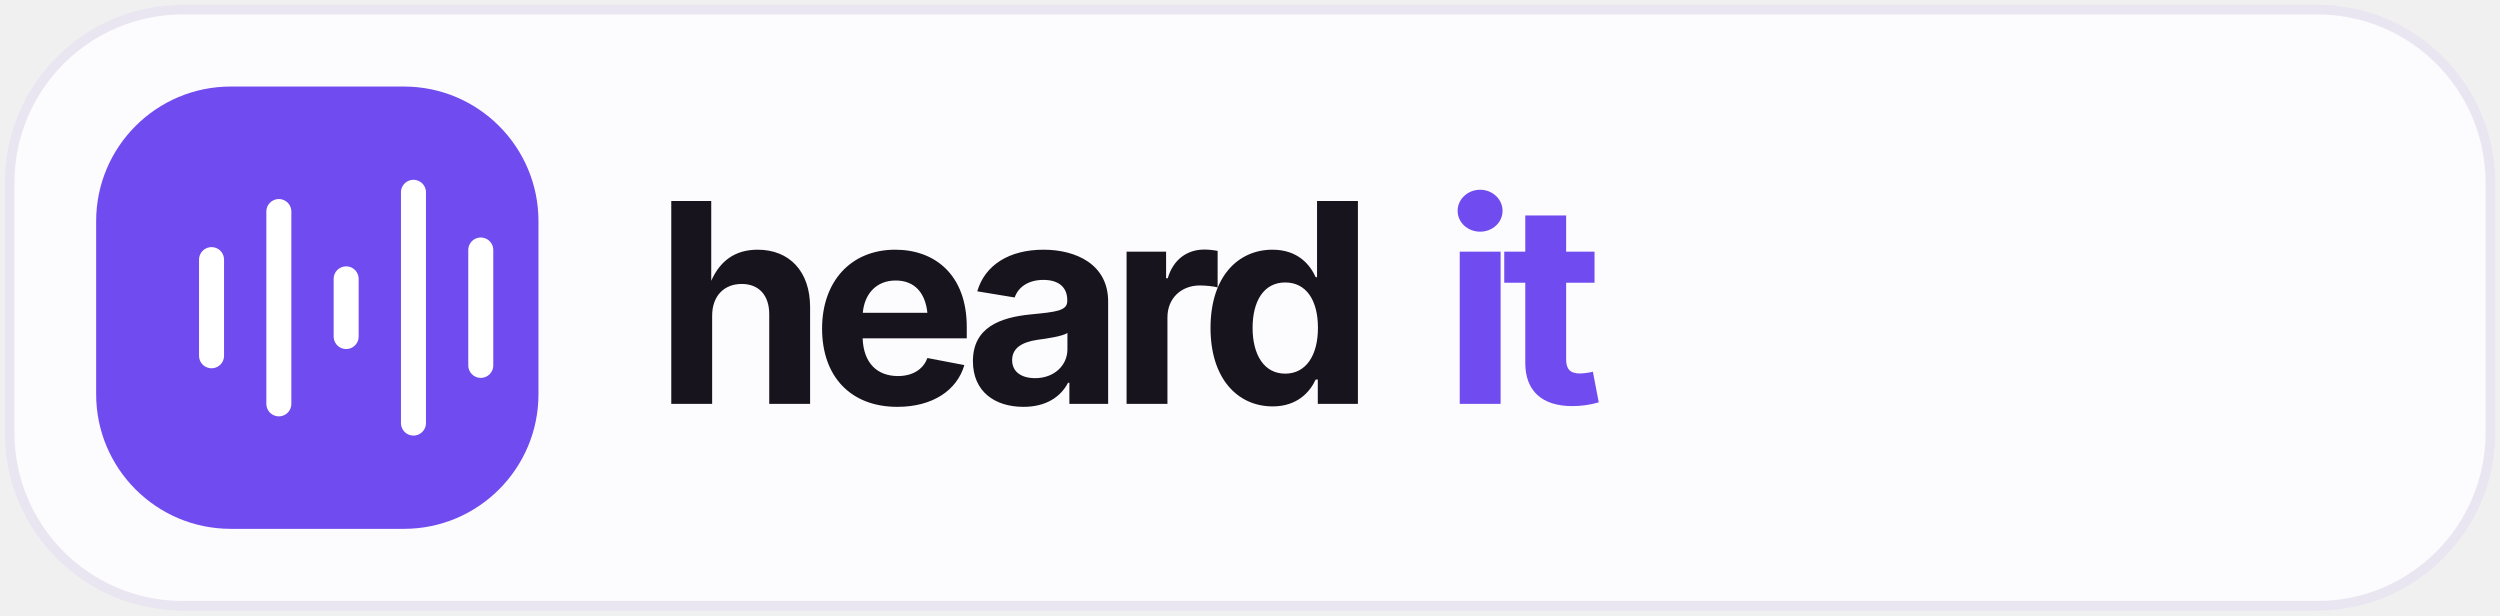
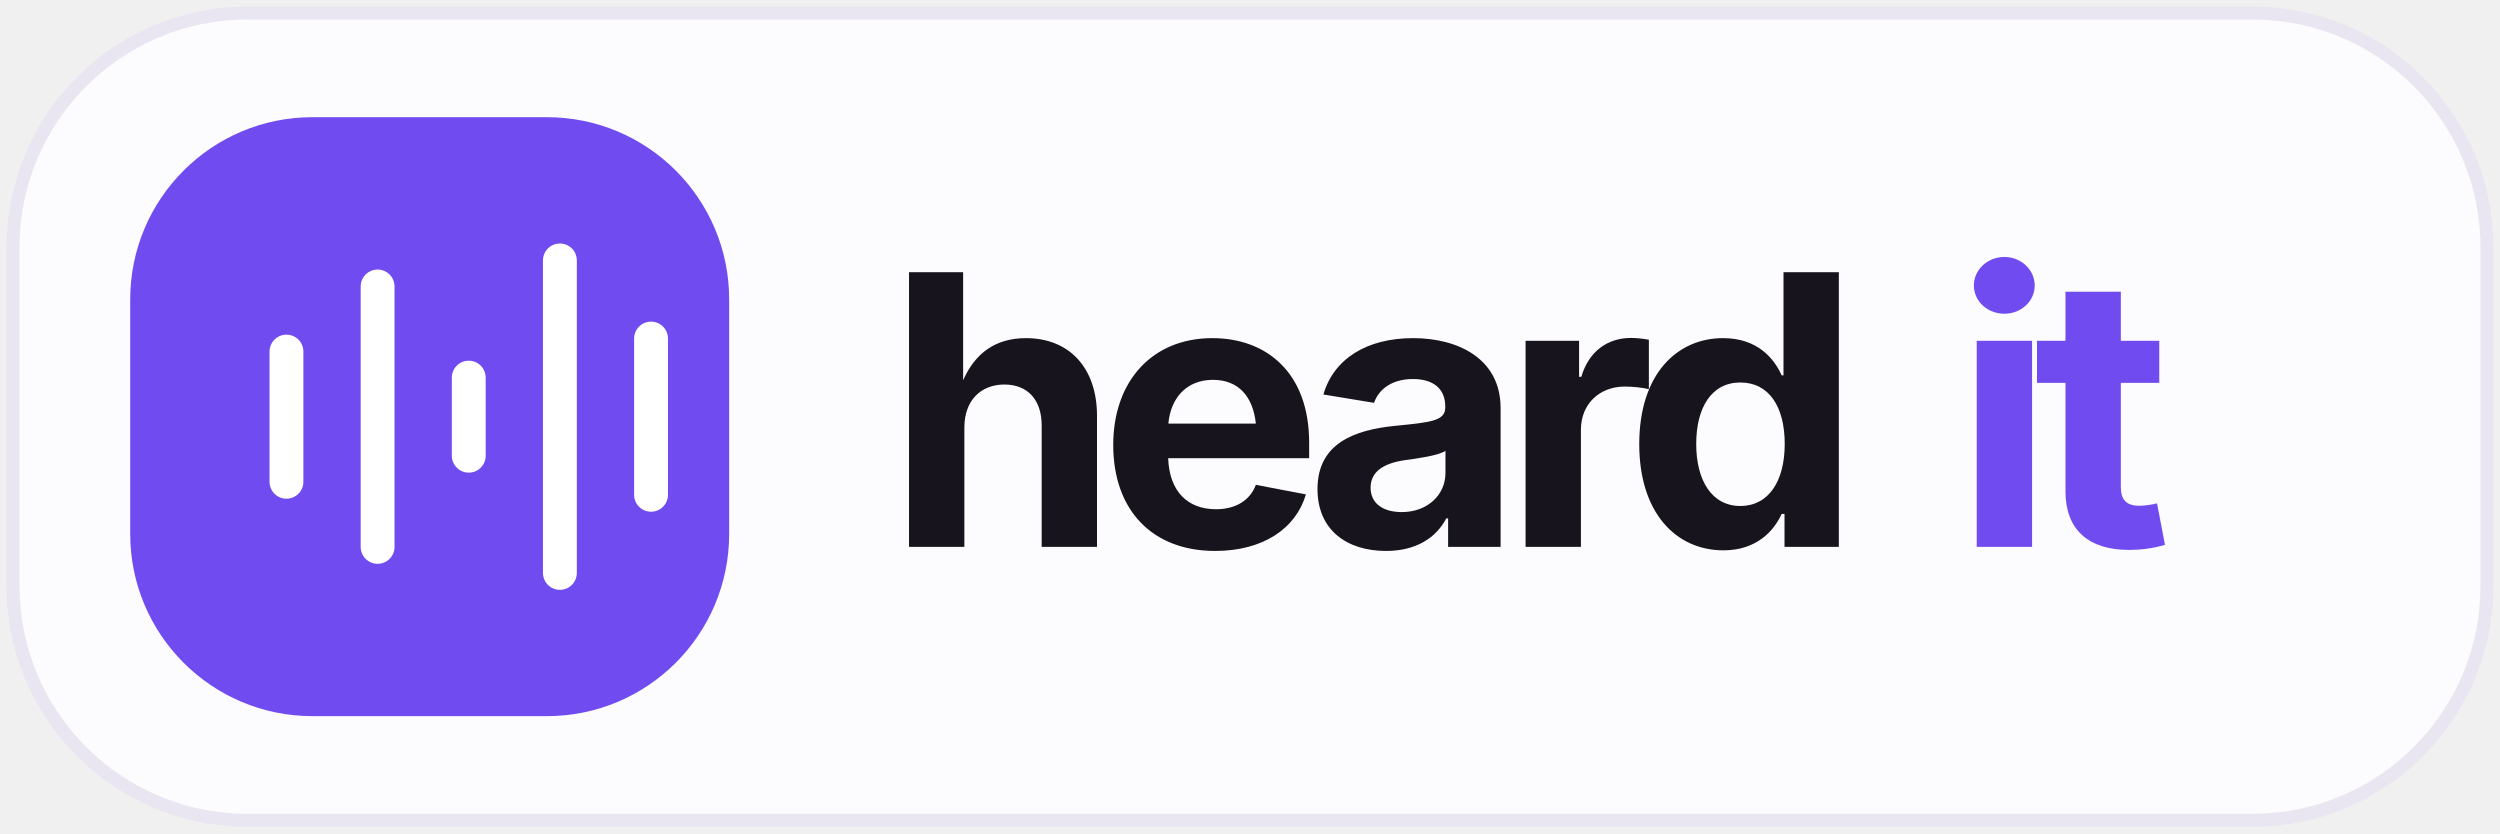
- <svg xmlns="http://www.w3.org/2000/svg" width="260" height="64" viewBox="0 0 260 64" role="img" aria-labelledby="title">
-   <rect x="1" y="1" width="258" height="62" rx="18" fill="#FCFBFE" stroke="#EAE6F1" />
+ <svg xmlns="http://www.w3.org/2000/svg" width="192" height="64" viewBox="0 0 192 64" role="img" aria-labelledby="title">
+   <rect x="1" y="1" width="190" height="62" rx="18" fill="#FCFBFE" stroke="#EAE6F1" />
  <rect x="10" y="9" width="46" height="46" rx="14" fill="#704BEF" />
  <g fill="none" stroke="#fff" stroke-width="2.6" stroke-linecap="round">
    <path d="M22 27v10M29 22v20M36 29v6M43 20v24M50 26v12" />
  </g>
  <text x="68" y="42" font-family="Geist, Inter, Arial, sans-serif" font-size="29" font-weight="700" letter-spacing="-1.7" fill="#17141D">heard</text>
  <text x="150" y="42" font-family="Geist, Inter, Arial, sans-serif" font-size="29" font-weight="700" letter-spacing="-1.7" fill="#704BEF">it</text>
</svg>
